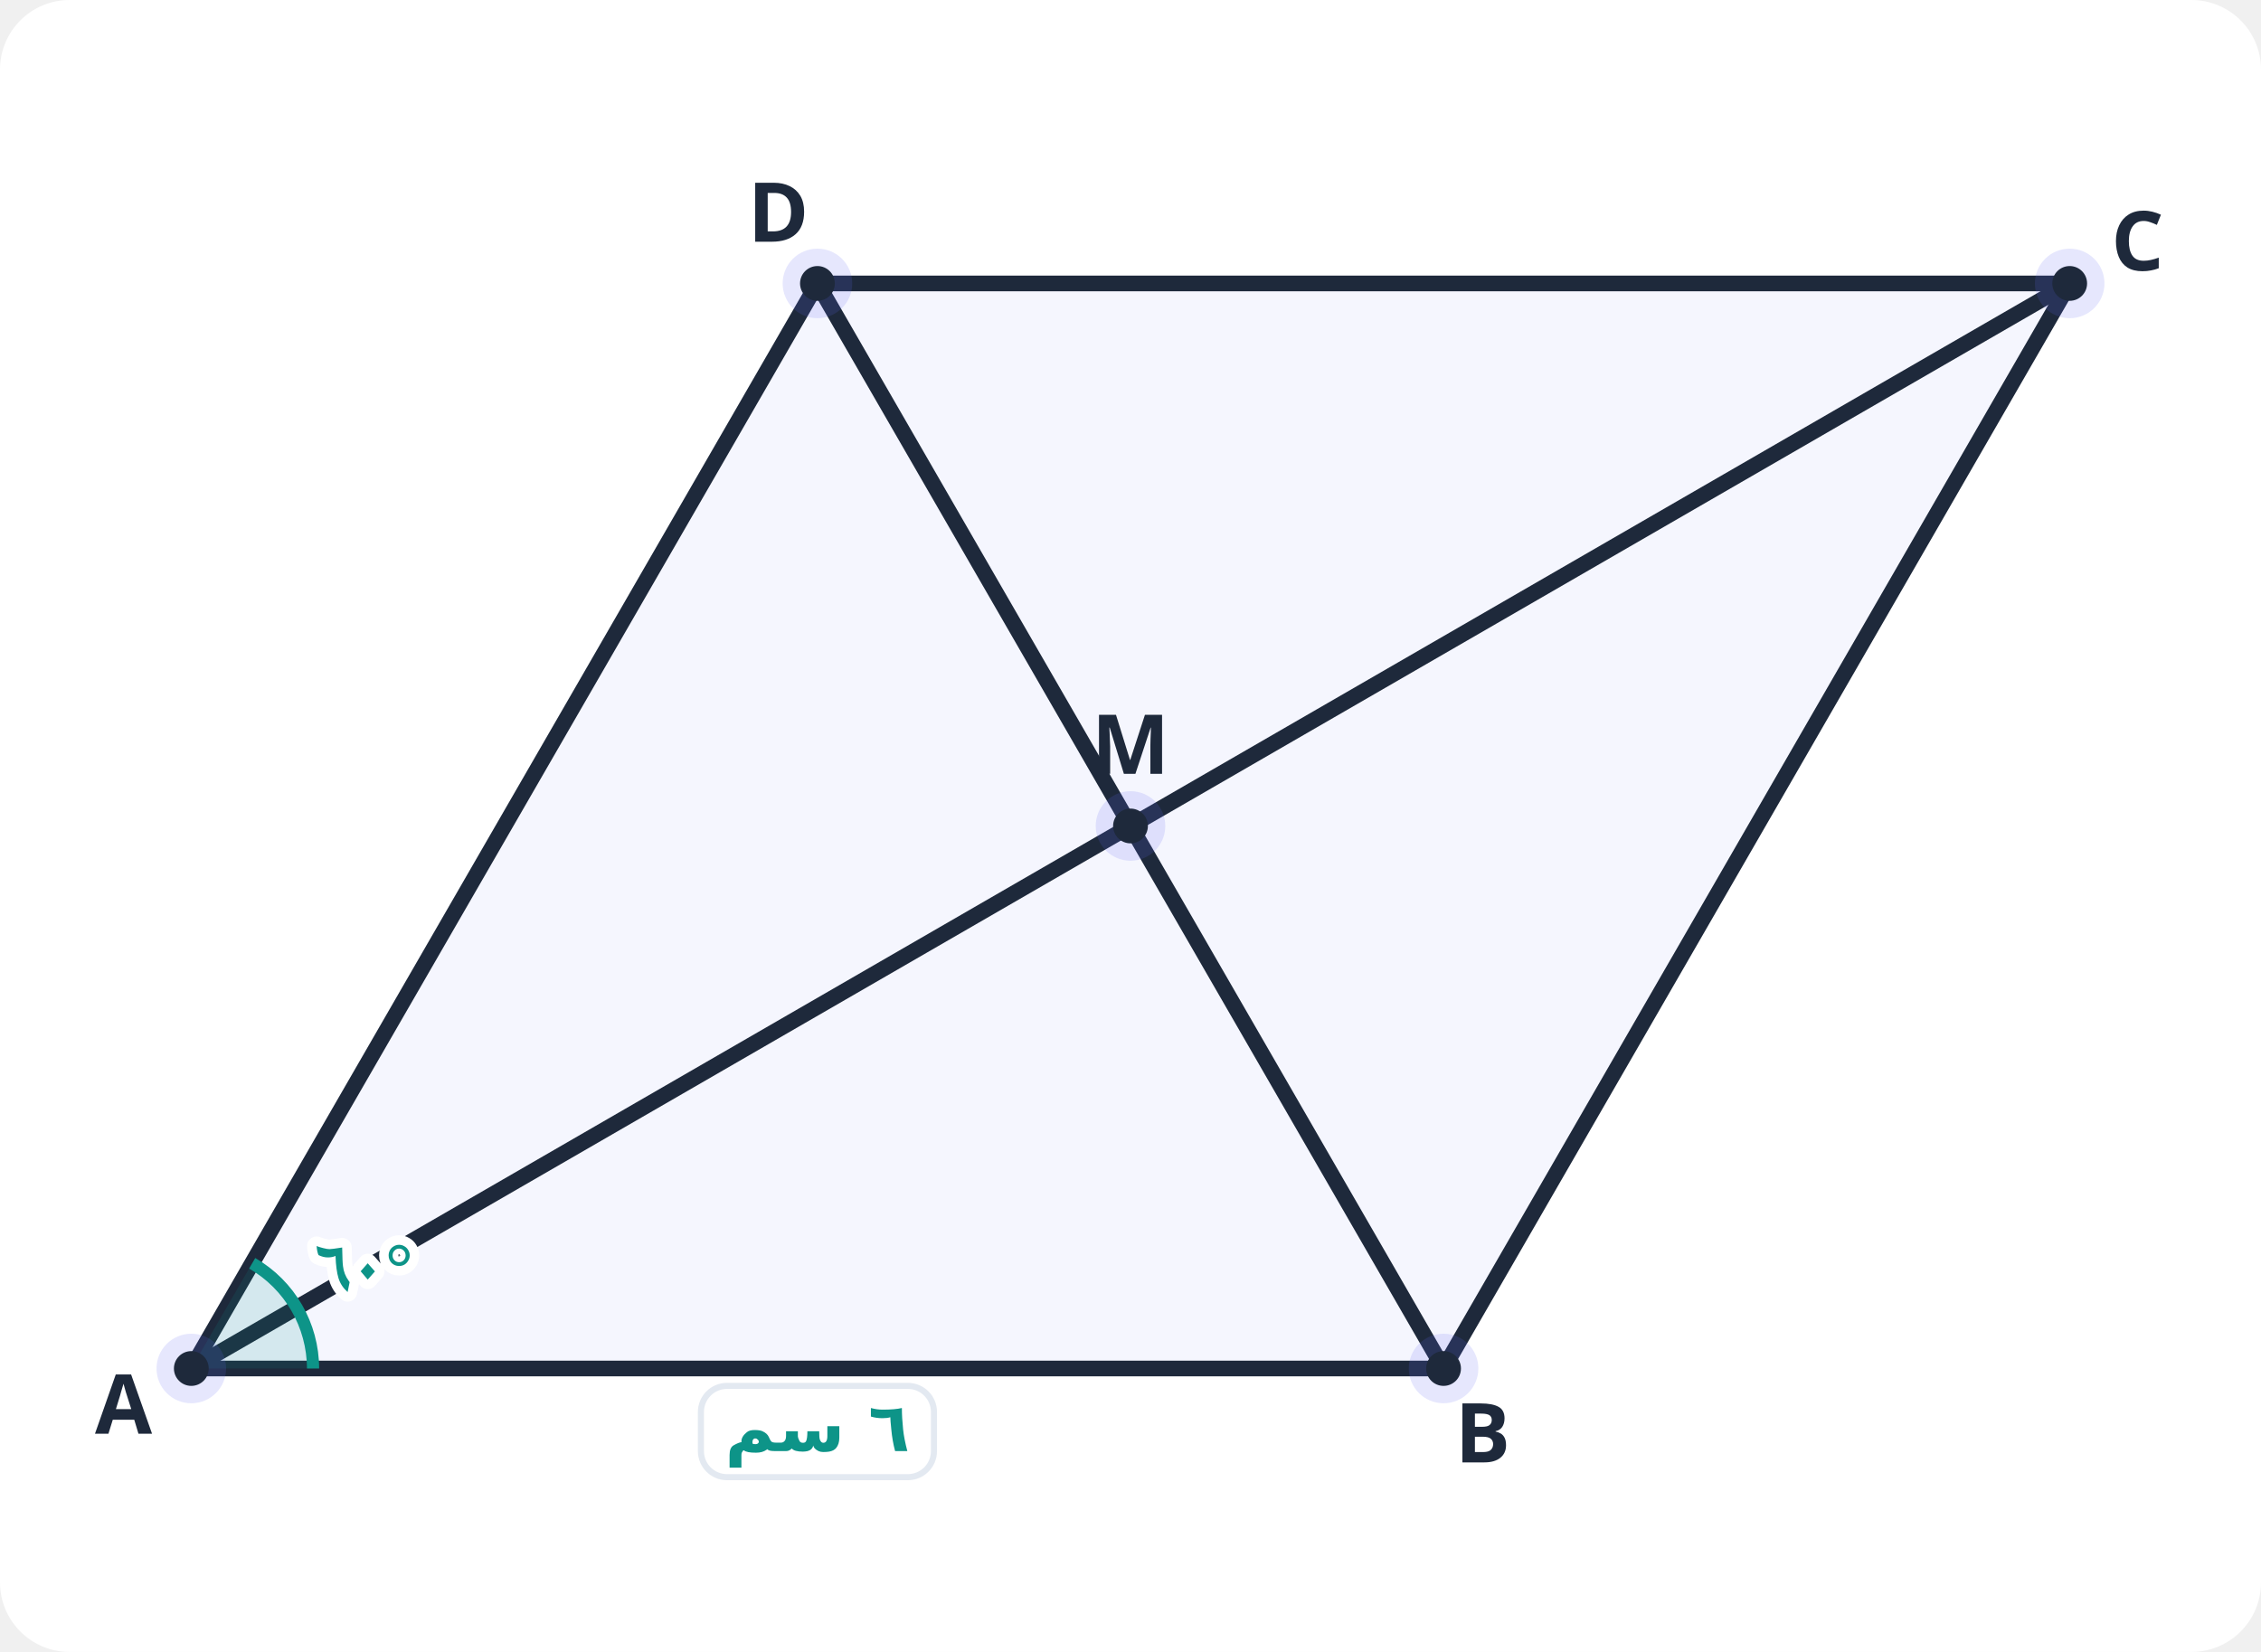
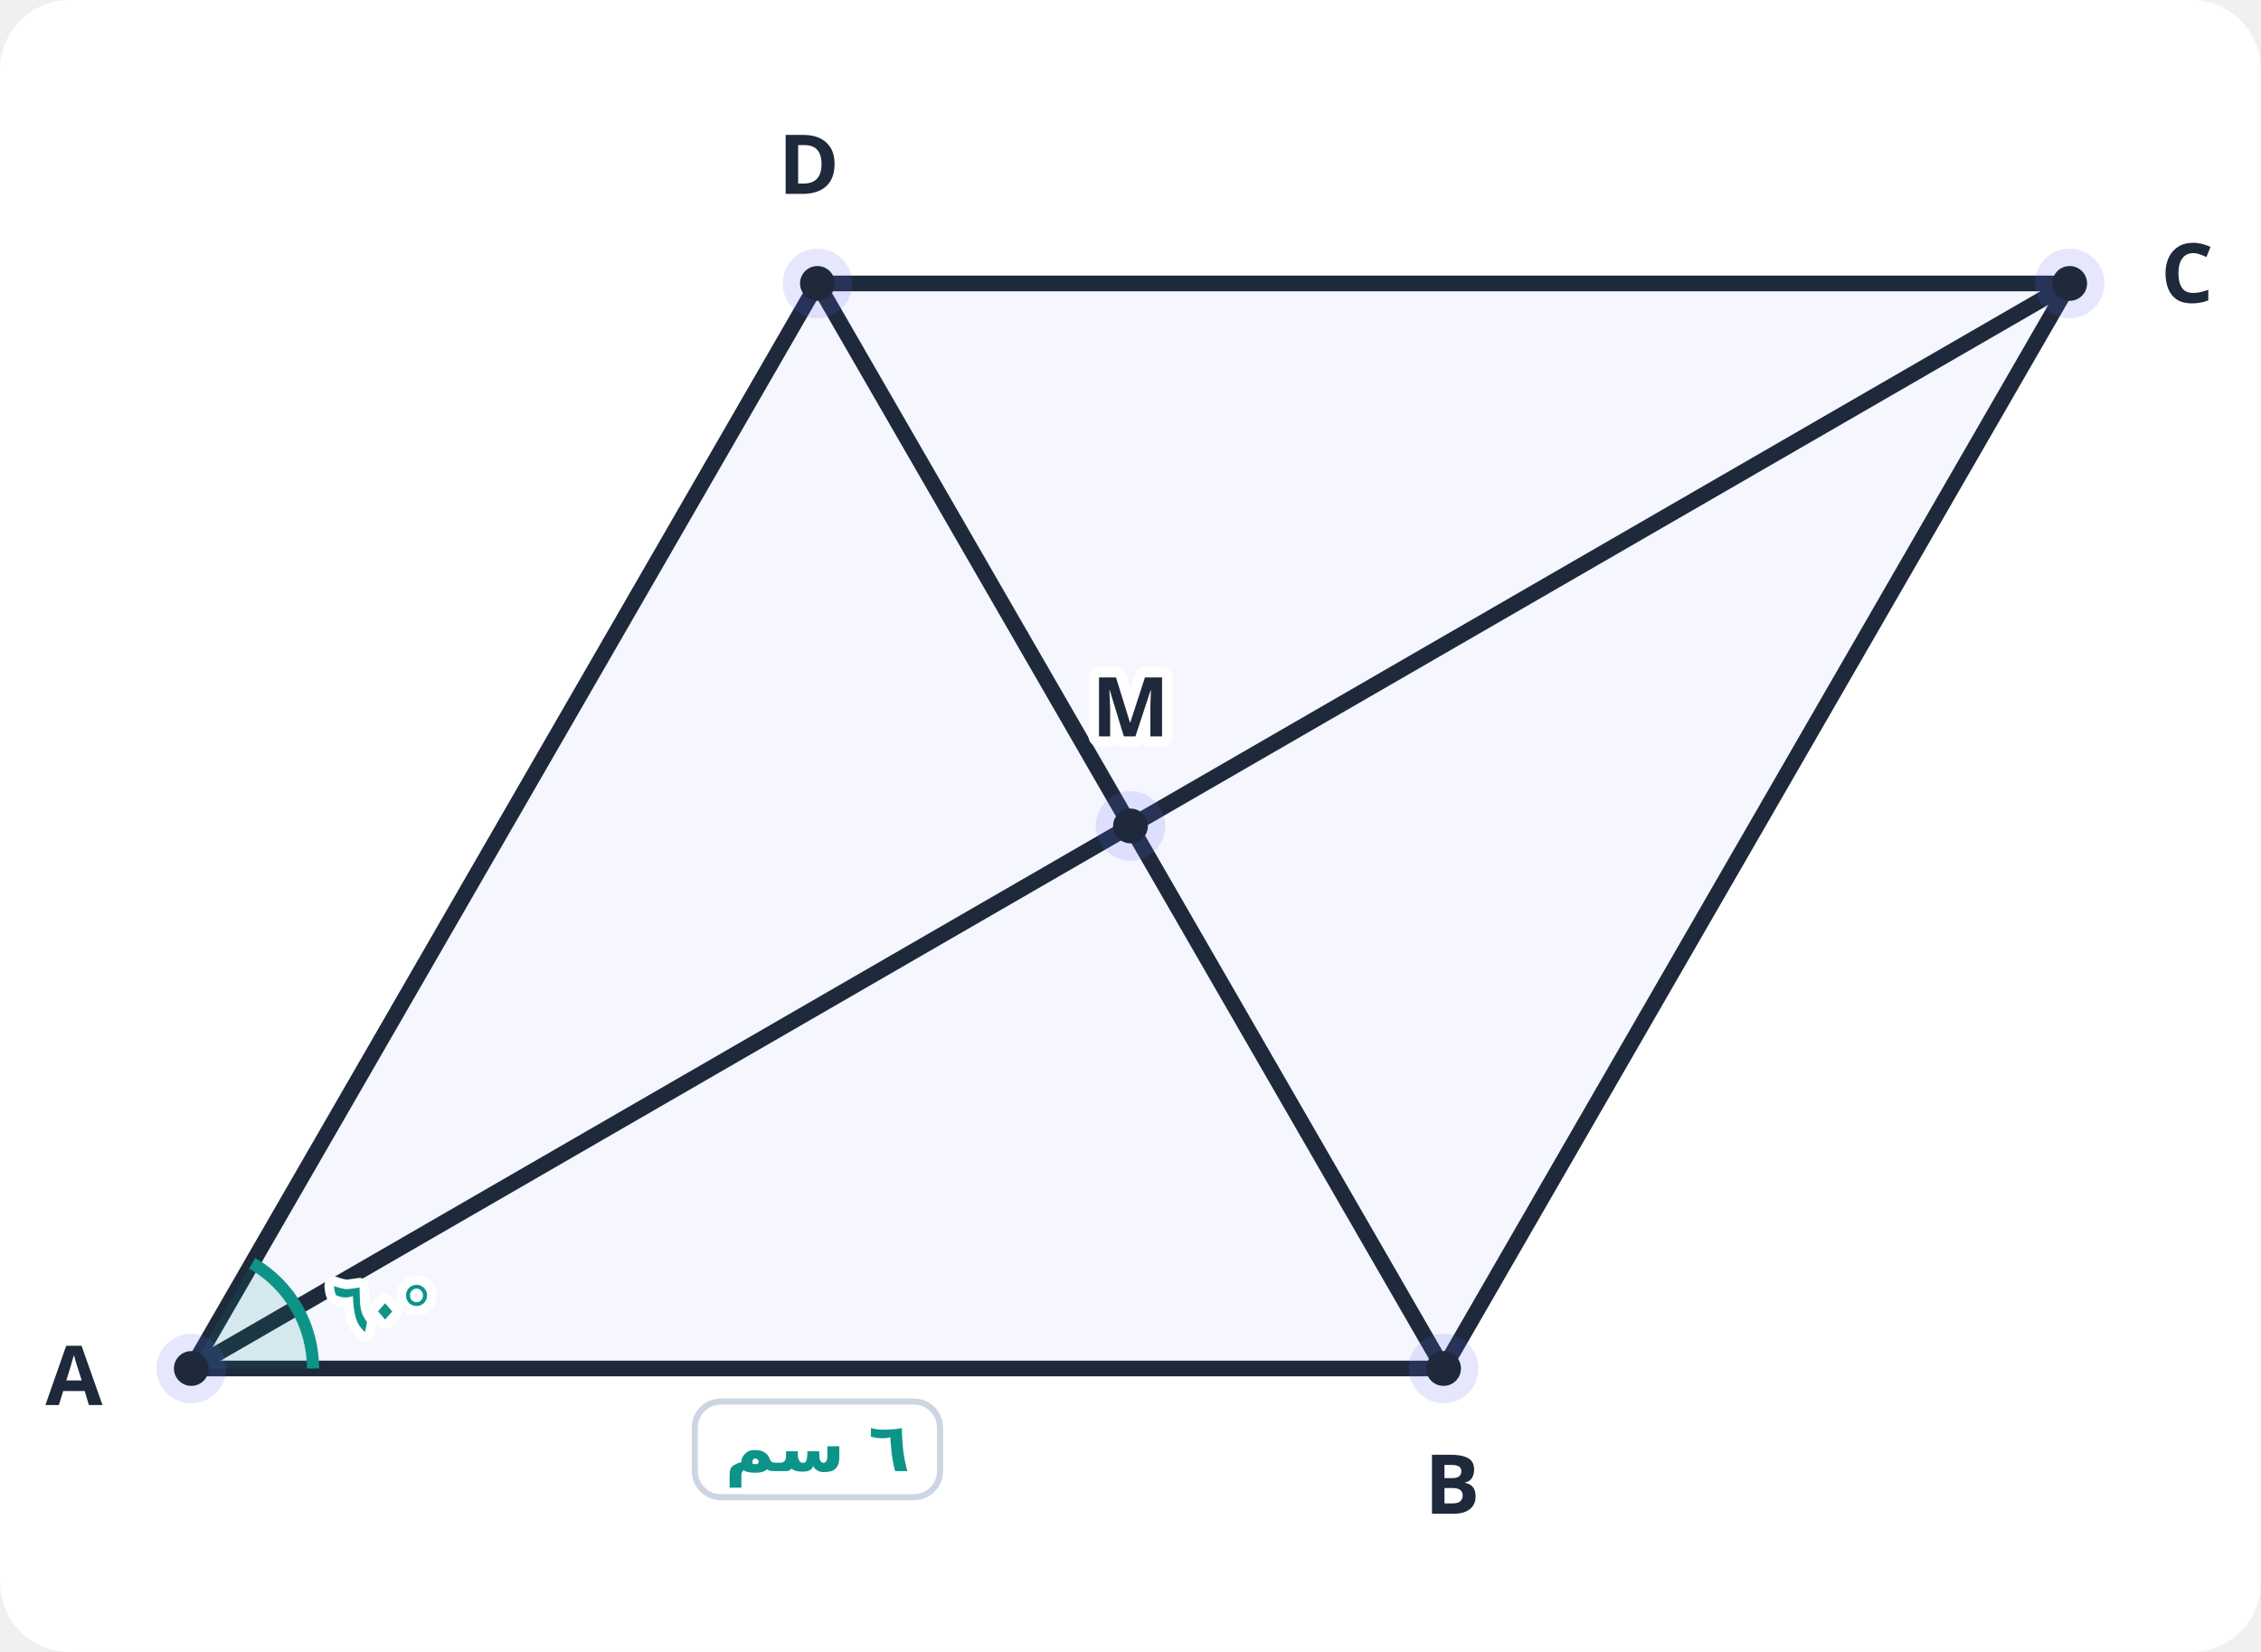
<svg xmlns="http://www.w3.org/2000/svg" viewBox="0 0 260 190" class="w-full h-auto select-none">
  <rect x="0" y="0" width="260" height="190" rx="8" fill="#FFFFFF" />
  <g class="geometry-surface-tints">
    <polygon points="22.0,157.4 166.0,157.4 238.0,32.6 94.0,32.6" fill="#6366F1" fill-opacity="0.06" stroke="none" />
  </g>
  <line x1="22" y1="157.4" x2="166" y2="157.4" stroke="#1E293B" stroke-width="1.8" stroke-linecap="round" />
-   <rect x="80.6" y="159.4" width="26.8" height="10.5" rx="3" fill="#FFFFFF" stroke="#E2E8F0" stroke-width="0.7" opacity="0.95" />
-   <text x="94.0" y="166.9" text-anchor="middle" font-size="7.8" font-weight="800" font-family="system-ui, sans-serif" fill="#0D9488">٦ سم</text>
  <line x1="166" y1="157.4" x2="238" y2="32.6" stroke="#1E293B" stroke-width="1.8" stroke-linecap="round" />
  <line x1="238" y1="32.6" x2="94" y2="32.6" stroke="#1E293B" stroke-width="1.8" stroke-linecap="round" />
  <line x1="94" y1="32.6" x2="22" y2="157.4" stroke="#1E293B" stroke-width="1.8" stroke-linecap="round" />
  <line x1="22" y1="157.4" x2="238" y2="32.6" stroke="#1E293B" stroke-width="1.8" stroke-linecap="round" />
  <line x1="166" y1="157.4" x2="94" y2="32.6" stroke="#1E293B" stroke-width="1.8" stroke-linecap="round" />
  <g class="geometry-figure-angles">
    <path d="M 22.0 157.4 L 29.0 145.3 A 14 14 0 0 1 36.0 157.4 Z" fill="#0D9488" fill-opacity="0.14" stroke="none" />
    <path d="M 29.0 145.3 A 14 14 0 0 1 36.0 157.4" fill="none" stroke="#0D9488" stroke-width="1.4" />
-     <text x="41.9" y="148.5" text-anchor="middle" font-size="8" font-weight="bold" fill="#0D9488" paint-order="stroke" stroke="#ffffff" stroke-width="2.2" stroke-linejoin="round">٦٠°</text>
+     <text x="43.9" y="153.1" text-anchor="middle" font-size="8" font-weight="bold" fill="#0D9488" paint-order="stroke" stroke="#ffffff" stroke-width="2.2" stroke-linejoin="round">٦٠°</text>
  </g>
  <circle cx="22" cy="157.4" r="4" fill="#6366F1" fill-opacity="0.16" />
  <circle cx="22" cy="157.4" r="2" fill="#1E293B" />
-   <text x="14.2" y="164.9" text-anchor="middle" font-size="9.5" font-weight="900" font-family="system-ui, sans-serif" fill="#1E293B">A</text>
+   <text x="8.5" y="161.6" text-anchor="middle" font-size="9.5" font-weight="900" font-family="system-ui, sans-serif" fill="#1E293B" paint-order="stroke" stroke="#ffffff" stroke-width="2.4" stroke-linejoin="round">A</text>
  <circle cx="166" cy="157.4" r="4" fill="#6366F1" fill-opacity="0.16" />
  <circle cx="166" cy="157.4" r="2" fill="#1E293B" />
-   <text x="170.5" y="168.2" text-anchor="middle" font-size="9.5" font-weight="900" font-family="system-ui, sans-serif" fill="#1E293B">B</text>
+   <text x="167.0" y="174.1" text-anchor="middle" font-size="9.5" font-weight="900" font-family="system-ui, sans-serif" fill="#1E293B" paint-order="stroke" stroke="#ffffff" stroke-width="2.4" stroke-linejoin="round">B</text>
  <circle cx="238" cy="32.6" r="4" fill="#6366F1" fill-opacity="0.16" />
  <circle cx="238" cy="32.6" r="2" fill="#1E293B" />
-   <text x="245.8" y="31.1" text-anchor="middle" font-size="9.5" font-weight="900" font-family="system-ui, sans-serif" fill="#1E293B">C</text>
+   <text x="251.5" y="34.8" text-anchor="middle" font-size="9.5" font-weight="900" font-family="system-ui, sans-serif" fill="#1E293B" paint-order="stroke" stroke="#ffffff" stroke-width="2.4" stroke-linejoin="round">C</text>
  <circle cx="94" cy="32.6" r="4" fill="#6366F1" fill-opacity="0.16" />
  <circle cx="94" cy="32.6" r="2" fill="#1E293B" />
-   <text x="89.5" y="27.8" text-anchor="middle" font-size="9.5" font-weight="900" font-family="system-ui, sans-serif" fill="#1E293B">D</text>
+   <text x="93.0" y="22.3" text-anchor="middle" font-size="9.5" font-weight="900" font-family="system-ui, sans-serif" fill="#1E293B" paint-order="stroke" stroke="#ffffff" stroke-width="2.4" stroke-linejoin="round">D</text>
  <circle cx="130" cy="95" r="4" fill="#6366F1" fill-opacity="0.16" />
  <circle cx="130" cy="95" r="2" fill="#1E293B" />
-   <text x="130.0" y="89.0" text-anchor="middle" font-size="9.5" font-weight="900" font-family="system-ui, sans-serif" fill="#1E293B">M</text>
+   <text x="130.0" y="84.7" text-anchor="middle" font-size="9.5" font-weight="900" font-family="system-ui, sans-serif" fill="#1E293B" paint-order="stroke" stroke="#ffffff" stroke-width="2.4" stroke-linejoin="round">M</text>
+   <rect x="79.9" y="161.2" width="28.2" height="11" rx="3" fill="#FFFFFF" stroke="#CBD5E1" stroke-width="0.7" opacity="0.97" />
+   <text x="94.0" y="169.2" text-anchor="middle" font-size="7.8" font-weight="800" font-family="system-ui, sans-serif" fill="#0D9488">٦ سم</text>
</svg>
